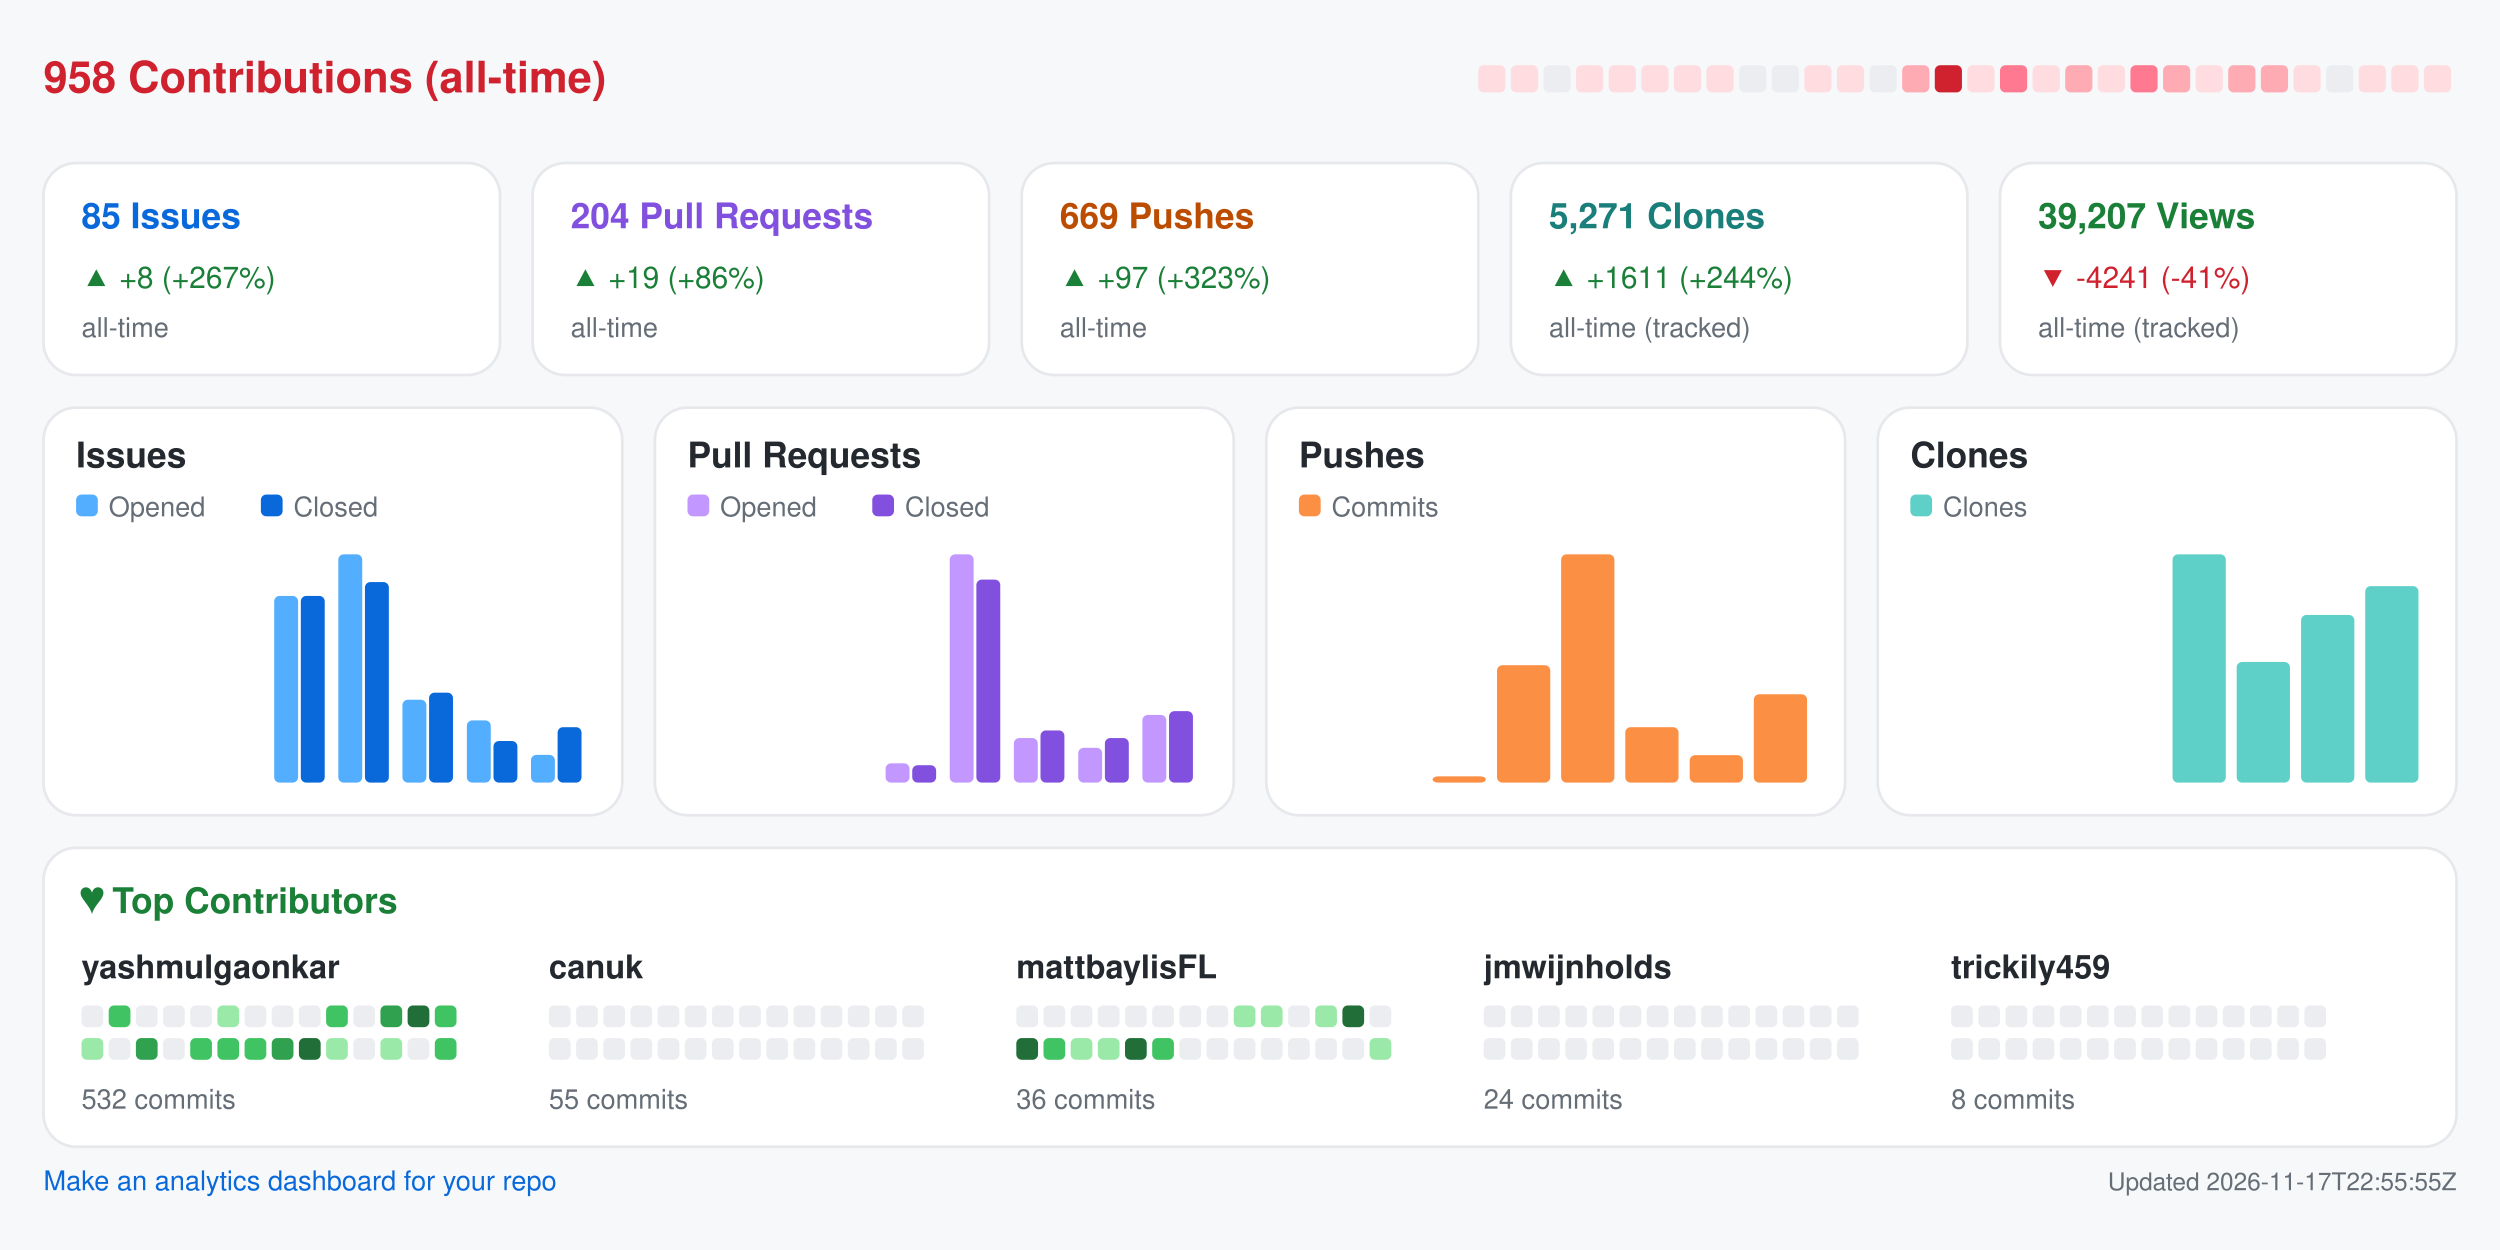
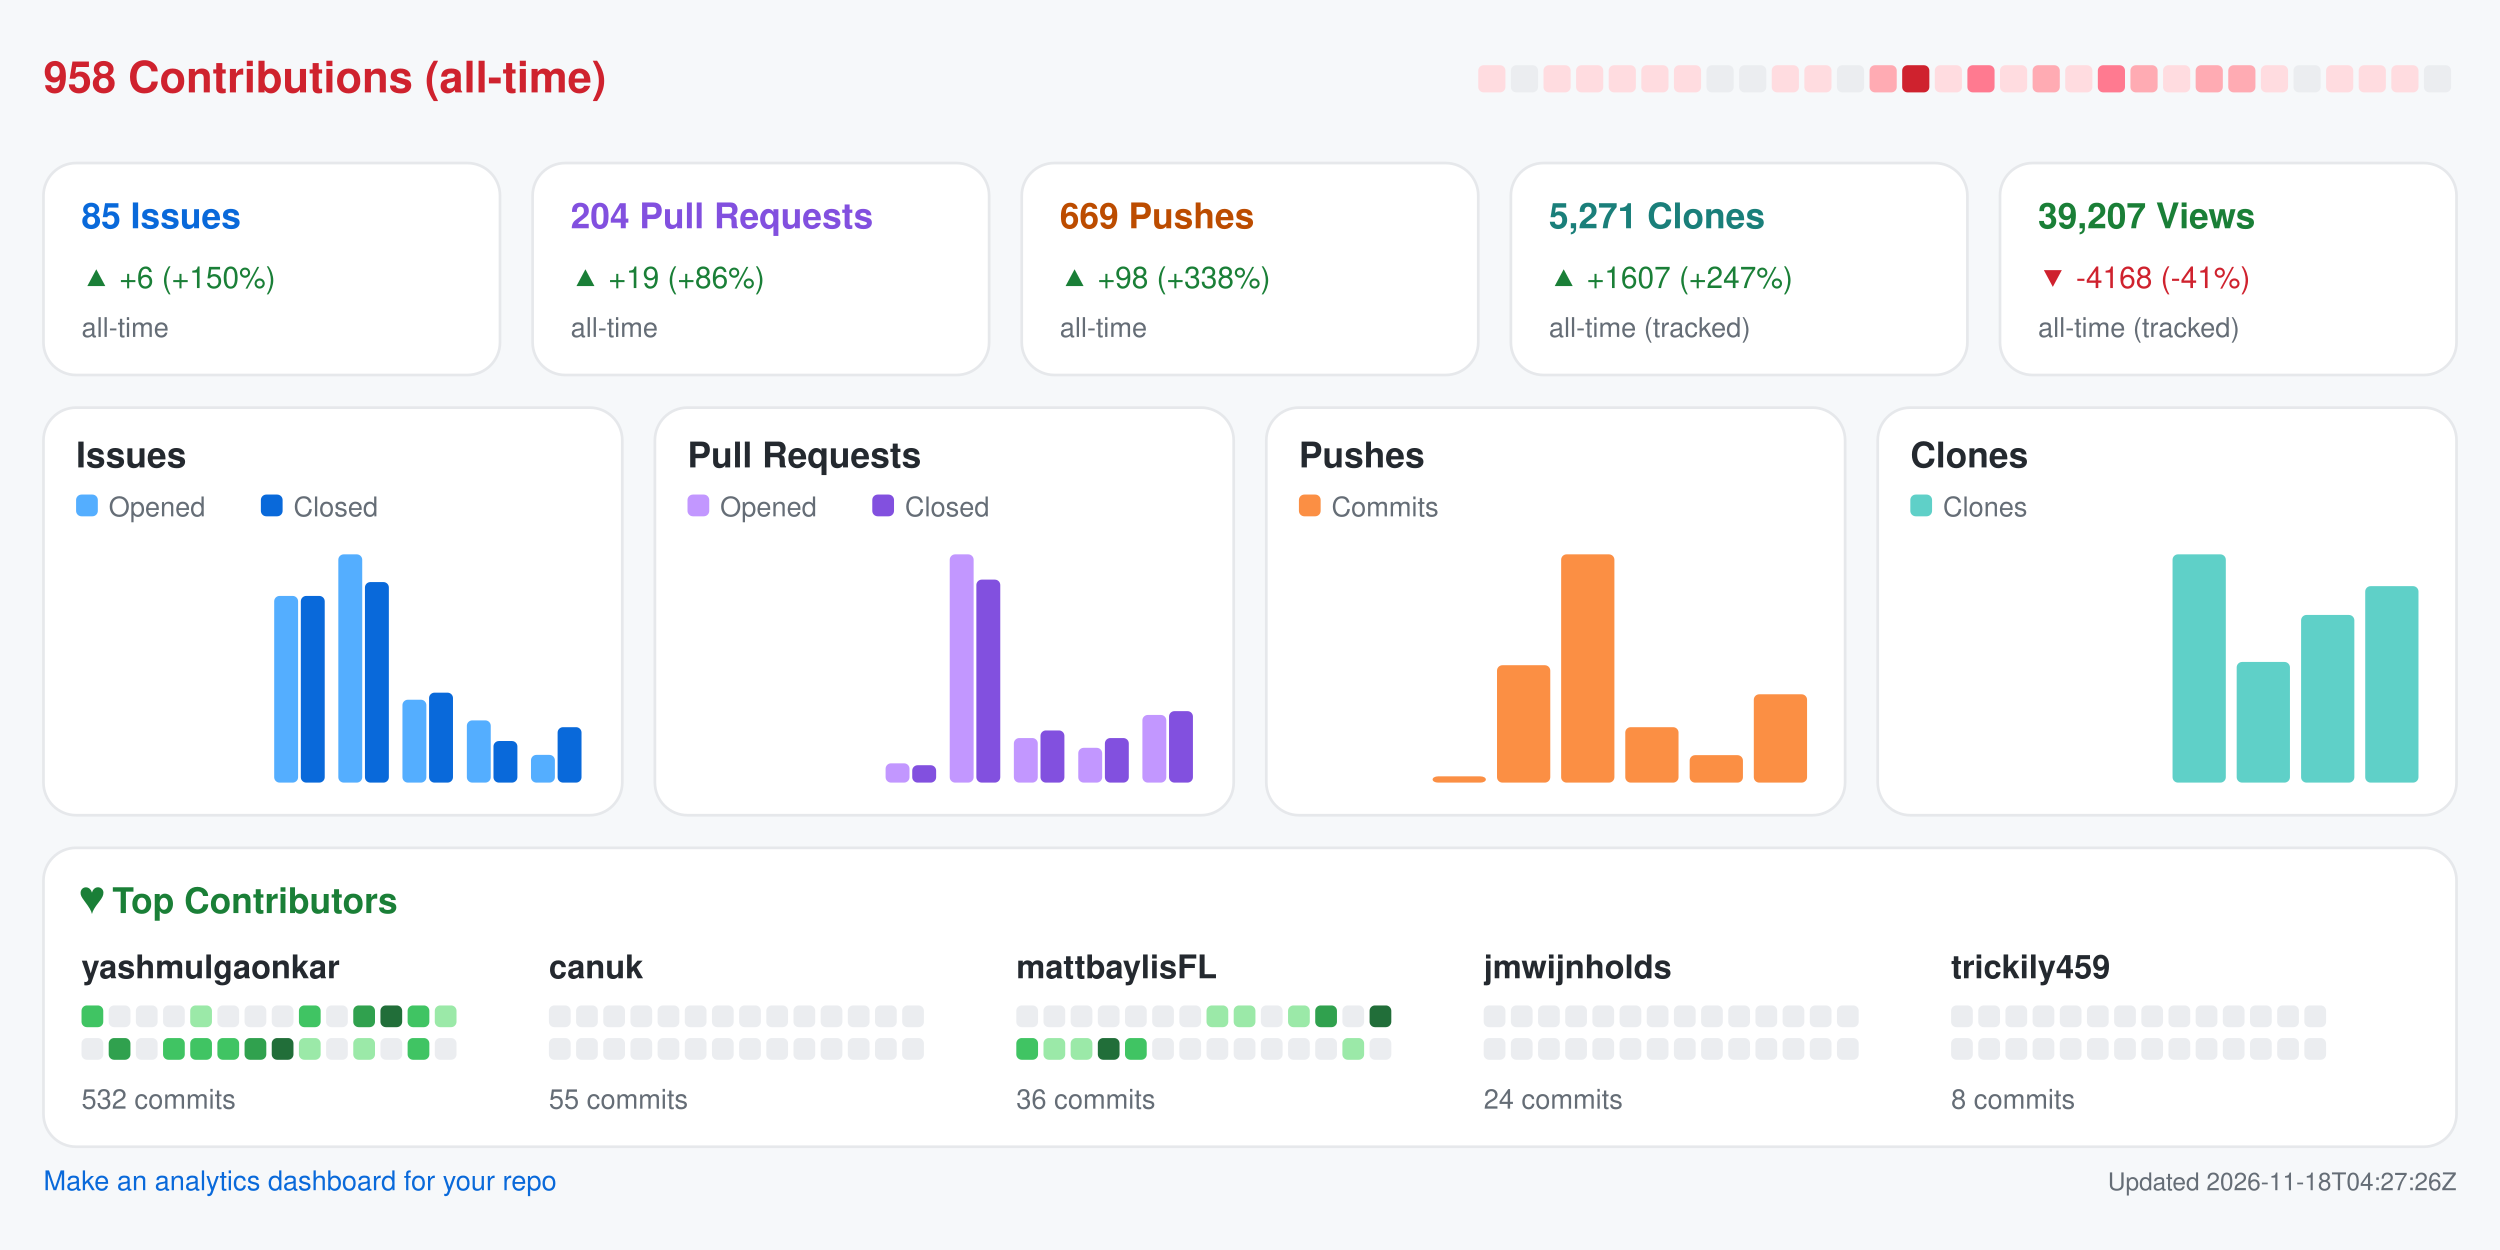
<svg xmlns="http://www.w3.org/2000/svg" width="920" height="460" viewBox="0 0 920 460" role="img" aria-label="Repository analytics for yashmulgaonkar/FlightScnr_Pi">
  <rect x="0.0" y="0.0" width="920.0" height="460.0" rx="0" fill="#f6f8fa" />
  <text x="16.0" y="34.0" fill="#cf222e" font-size="16" font-family="-apple-system,BlinkMacSystemFont,Segoe UI,Helvetica,Arial,sans-serif" font-weight="600" text-anchor="start">958 Contributions (all-time)</text>
  <rect x="544.0" y="24.0" width="10.0" height="10.0" rx="2" fill="#ffdce0" />
-   <rect x="556.0" y="24.0" width="10.0" height="10.0" rx="2" fill="#ffdce0" />
-   <rect x="568.0" y="24.0" width="10.0" height="10.0" rx="2" fill="#ebedf0" />
+   <rect x="556.0" y="24.0" width="10.0" height="10.0" rx="2" fill="#ebedf0" />
+   <rect x="568.0" y="24.0" width="10.0" height="10.0" rx="2" fill="#ffdce0" />
  <rect x="580.0" y="24.0" width="10.0" height="10.0" rx="2" fill="#ffdce0" />
  <rect x="592.0" y="24.0" width="10.0" height="10.0" rx="2" fill="#ffdce0" />
  <rect x="604.0" y="24.0" width="10.0" height="10.0" rx="2" fill="#ffdce0" />
  <rect x="616.0" y="24.0" width="10.0" height="10.0" rx="2" fill="#ffdce0" />
-   <rect x="628.0" y="24.0" width="10.0" height="10.0" rx="2" fill="#ffdce0" />
+   <rect x="628.0" y="24.0" width="10.0" height="10.0" rx="2" fill="#ebedf0" />
  <rect x="640.0" y="24.0" width="10.0" height="10.0" rx="2" fill="#ebedf0" />
-   <rect x="652.0" y="24.0" width="10.0" height="10.0" rx="2" fill="#ebedf0" />
+   <rect x="652.0" y="24.0" width="10.0" height="10.0" rx="2" fill="#ffdce0" />
  <rect x="664.0" y="24.0" width="10.0" height="10.0" rx="2" fill="#ffdce0" />
-   <rect x="676.0" y="24.0" width="10.0" height="10.0" rx="2" fill="#ffdce0" />
-   <rect x="688.0" y="24.0" width="10.0" height="10.0" rx="2" fill="#ebedf0" />
-   <rect x="700.0" y="24.0" width="10.0" height="10.0" rx="2" fill="#ffabb3" />
-   <rect x="712.0" y="24.0" width="10.0" height="10.0" rx="2" fill="#cf222e" />
-   <rect x="724.0" y="24.0" width="10.0" height="10.0" rx="2" fill="#ffdce0" />
-   <rect x="736.0" y="24.0" width="10.0" height="10.0" rx="2" fill="#ff7a90" />
-   <rect x="748.0" y="24.0" width="10.0" height="10.0" rx="2" fill="#ffdce0" />
-   <rect x="760.0" y="24.0" width="10.0" height="10.0" rx="2" fill="#ffabb3" />
-   <rect x="772.0" y="24.0" width="10.0" height="10.0" rx="2" fill="#ffdce0" />
-   <rect x="784.0" y="24.0" width="10.0" height="10.0" rx="2" fill="#ff7a90" />
-   <rect x="796.0" y="24.0" width="10.0" height="10.0" rx="2" fill="#ffabb3" />
-   <rect x="808.0" y="24.0" width="10.0" height="10.0" rx="2" fill="#ffdce0" />
+   <rect x="676.0" y="24.0" width="10.0" height="10.0" rx="2" fill="#ebedf0" />
+   <rect x="688.0" y="24.0" width="10.0" height="10.0" rx="2" fill="#ffabb3" />
+   <rect x="700.0" y="24.0" width="10.0" height="10.0" rx="2" fill="#cf222e" />
+   <rect x="712.0" y="24.0" width="10.0" height="10.0" rx="2" fill="#ffdce0" />
+   <rect x="724.0" y="24.0" width="10.0" height="10.0" rx="2" fill="#ff7a90" />
+   <rect x="736.0" y="24.0" width="10.0" height="10.0" rx="2" fill="#ffdce0" />
+   <rect x="748.0" y="24.0" width="10.0" height="10.0" rx="2" fill="#ffabb3" />
+   <rect x="760.0" y="24.0" width="10.0" height="10.0" rx="2" fill="#ffdce0" />
+   <rect x="772.0" y="24.0" width="10.0" height="10.0" rx="2" fill="#ff7a90" />
+   <rect x="784.0" y="24.0" width="10.0" height="10.0" rx="2" fill="#ffabb3" />
+   <rect x="796.0" y="24.0" width="10.0" height="10.0" rx="2" fill="#ffdce0" />
+   <rect x="808.0" y="24.0" width="10.0" height="10.0" rx="2" fill="#ffabb3" />
  <rect x="820.0" y="24.0" width="10.0" height="10.0" rx="2" fill="#ffabb3" />
-   <rect x="832.0" y="24.0" width="10.0" height="10.0" rx="2" fill="#ffabb3" />
-   <rect x="844.0" y="24.0" width="10.0" height="10.0" rx="2" fill="#ffdce0" />
-   <rect x="856.0" y="24.0" width="10.0" height="10.0" rx="2" fill="#ebedf0" />
+   <rect x="832.0" y="24.0" width="10.0" height="10.0" rx="2" fill="#ffdce0" />
+   <rect x="844.0" y="24.0" width="10.0" height="10.0" rx="2" fill="#ebedf0" />
+   <rect x="856.0" y="24.0" width="10.0" height="10.0" rx="2" fill="#ffdce0" />
  <rect x="868.0" y="24.0" width="10.0" height="10.0" rx="2" fill="#ffdce0" />
  <rect x="880.0" y="24.0" width="10.0" height="10.0" rx="2" fill="#ffdce0" />
-   <rect x="892.0" y="24.0" width="10.0" height="10.0" rx="2" fill="#ffdce0" />
+   <rect x="892.0" y="24.0" width="10.0" height="10.0" rx="2" fill="#ebedf0" />
  <rect x="16.0" y="60.0" width="168.0" height="78.0" rx="12" fill="#ffffff" stroke="#e6e8eb" />
  <text x="30.0" y="84.0" fill="#0969da" font-size="13" font-family="-apple-system,BlinkMacSystemFont,Segoe UI,Helvetica,Arial,sans-serif" font-weight="600" text-anchor="start">85 Issues</text>
-   <text x="30.0" y="106.0" fill="#1a7f37" font-size="11" font-family="-apple-system,BlinkMacSystemFont,Segoe UI,Helvetica,Arial,sans-serif" font-weight="400" text-anchor="start">▲ +8 (+267%)</text>
+   <text x="30.0" y="106.0" fill="#1a7f37" font-size="11" font-family="-apple-system,BlinkMacSystemFont,Segoe UI,Helvetica,Arial,sans-serif" font-weight="400" text-anchor="start">▲ +6 (+150%)</text>
  <text x="30.0" y="124.0" fill="#656d76" font-size="10" font-family="-apple-system,BlinkMacSystemFont,Segoe UI,Helvetica,Arial,sans-serif" font-weight="400" text-anchor="start">all-time</text>
  <rect x="196.0" y="60.0" width="168.0" height="78.0" rx="12" fill="#ffffff" stroke="#e6e8eb" />
  <text x="210.0" y="84.0" fill="#8250df" font-size="13" font-family="-apple-system,BlinkMacSystemFont,Segoe UI,Helvetica,Arial,sans-serif" font-weight="600" text-anchor="start">204 Pull Requests</text>
  <text x="210.0" y="106.0" fill="#1a7f37" font-size="11" font-family="-apple-system,BlinkMacSystemFont,Segoe UI,Helvetica,Arial,sans-serif" font-weight="400" text-anchor="start">▲ +19 (+86%)</text>
  <text x="210.0" y="124.0" fill="#656d76" font-size="10" font-family="-apple-system,BlinkMacSystemFont,Segoe UI,Helvetica,Arial,sans-serif" font-weight="400" text-anchor="start">all-time</text>
  <rect x="376.0" y="60.0" width="168.0" height="78.0" rx="12" fill="#ffffff" stroke="#e6e8eb" />
  <text x="390.0" y="84.0" fill="#bc4c00" font-size="13" font-family="-apple-system,BlinkMacSystemFont,Segoe UI,Helvetica,Arial,sans-serif" font-weight="600" text-anchor="start">669 Pushes</text>
-   <text x="390.0" y="106.0" fill="#1a7f37" font-size="11" font-family="-apple-system,BlinkMacSystemFont,Segoe UI,Helvetica,Arial,sans-serif" font-weight="400" text-anchor="start">▲ +97 (+323%)</text>
+   <text x="390.0" y="106.0" fill="#1a7f37" font-size="11" font-family="-apple-system,BlinkMacSystemFont,Segoe UI,Helvetica,Arial,sans-serif" font-weight="400" text-anchor="start">▲ +98 (+338%)</text>
  <text x="390.0" y="124.0" fill="#656d76" font-size="10" font-family="-apple-system,BlinkMacSystemFont,Segoe UI,Helvetica,Arial,sans-serif" font-weight="400" text-anchor="start">all-time</text>
  <rect x="556.0" y="60.0" width="168.0" height="78.0" rx="12" fill="#ffffff" stroke="#e6e8eb" />
  <text x="570.0" y="84.0" fill="#1a7f7a" font-size="13" font-family="-apple-system,BlinkMacSystemFont,Segoe UI,Helvetica,Arial,sans-serif" font-weight="600" text-anchor="start">5,271 Clones</text>
-   <text x="570.0" y="106.0" fill="#1a7f37" font-size="11" font-family="-apple-system,BlinkMacSystemFont,Segoe UI,Helvetica,Arial,sans-serif" font-weight="400" text-anchor="start">▲ +1611 (+244%)</text>
+   <text x="570.0" y="106.0" fill="#1a7f37" font-size="11" font-family="-apple-system,BlinkMacSystemFont,Segoe UI,Helvetica,Arial,sans-serif" font-weight="400" text-anchor="start">▲ +1607 (+247%)</text>
  <text x="570.0" y="124.0" fill="#656d76" font-size="10" font-family="-apple-system,BlinkMacSystemFont,Segoe UI,Helvetica,Arial,sans-serif" font-weight="400" text-anchor="start">all-time (tracked)</text>
  <rect x="736.0" y="60.0" width="168.0" height="78.0" rx="12" fill="#ffffff" stroke="#e6e8eb" />
  <text x="750.0" y="84.0" fill="#1a7f37" font-size="13" font-family="-apple-system,BlinkMacSystemFont,Segoe UI,Helvetica,Arial,sans-serif" font-weight="600" text-anchor="start">39,207 Views</text>
-   <text x="750.0" y="106.0" fill="#cf222e" font-size="11" font-family="-apple-system,BlinkMacSystemFont,Segoe UI,Helvetica,Arial,sans-serif" font-weight="400" text-anchor="start">▼ -4241 (-41%)</text>
+   <text x="750.0" y="106.0" fill="#cf222e" font-size="11" font-family="-apple-system,BlinkMacSystemFont,Segoe UI,Helvetica,Arial,sans-serif" font-weight="400" text-anchor="start">▼ -4168 (-41%)</text>
  <text x="750.0" y="124.0" fill="#656d76" font-size="10" font-family="-apple-system,BlinkMacSystemFont,Segoe UI,Helvetica,Arial,sans-serif" font-weight="400" text-anchor="start">all-time (tracked)</text>
  <rect x="16.0" y="150.0" width="213.0" height="150.0" rx="12" fill="#ffffff" stroke="#e6e8eb" />
  <text x="28.0" y="172.0" fill="#24292f" font-size="13" font-family="-apple-system,BlinkMacSystemFont,Segoe UI,Helvetica,Arial,sans-serif" font-weight="600" text-anchor="start">Issues</text>
  <rect x="28.0" y="182.0" width="8.0" height="8.0" rx="2" fill="#54aeff" />
  <text x="40.0" y="190.0" fill="#656d76" font-size="10" font-family="-apple-system,BlinkMacSystemFont,Segoe UI,Helvetica,Arial,sans-serif" font-weight="400" text-anchor="start">Opened</text>
  <rect x="96.0" y="182.0" width="8.0" height="8.0" rx="2" fill="#0969da" />
  <text x="108.0" y="190.0" fill="#656d76" font-size="10" font-family="-apple-system,BlinkMacSystemFont,Segoe UI,Helvetica,Arial,sans-serif" font-weight="400" text-anchor="start">Closed</text>
  <rect x="30.0" y="288.0" width="8.8" height="0.0" rx="2" fill="#54aeff" />
  <rect x="39.8" y="288.0" width="8.8" height="0.0" rx="2" fill="#0969da" />
  <rect x="53.6" y="288.0" width="8.8" height="0.0" rx="2" fill="#54aeff" />
  <rect x="63.4" y="288.0" width="8.8" height="0.0" rx="2" fill="#0969da" />
  <rect x="77.2" y="288.0" width="8.8" height="0.0" rx="2" fill="#54aeff" />
  <rect x="87.1" y="288.0" width="8.8" height="0.0" rx="2" fill="#0969da" />
  <rect x="100.9" y="219.3" width="8.8" height="68.7" rx="2" fill="#54aeff" />
  <rect x="110.7" y="219.3" width="8.8" height="68.7" rx="2" fill="#0969da" />
  <rect x="124.5" y="204.0" width="8.8" height="84.0" rx="2" fill="#54aeff" />
  <rect x="134.3" y="214.2" width="8.8" height="73.8" rx="2" fill="#0969da" />
  <rect x="148.1" y="257.5" width="8.8" height="30.5" rx="2" fill="#54aeff" />
  <rect x="157.9" y="254.9" width="8.8" height="33.1" rx="2" fill="#0969da" />
  <rect x="171.8" y="265.1" width="8.8" height="22.9" rx="2" fill="#54aeff" />
  <rect x="181.6" y="272.7" width="8.8" height="15.3" rx="2" fill="#0969da" />
  <rect x="195.4" y="277.8" width="8.8" height="10.2" rx="2" fill="#54aeff" />
  <rect x="205.2" y="267.6" width="8.8" height="20.4" rx="2" fill="#0969da" />
  <rect x="241.0" y="150.0" width="213.0" height="150.0" rx="12" fill="#ffffff" stroke="#e6e8eb" />
  <text x="253.0" y="172.0" fill="#24292f" font-size="13" font-family="-apple-system,BlinkMacSystemFont,Segoe UI,Helvetica,Arial,sans-serif" font-weight="600" text-anchor="start">Pull Requests</text>
  <rect x="253.0" y="182.0" width="8.0" height="8.0" rx="2" fill="#c297ff" />
  <text x="265.0" y="190.0" fill="#656d76" font-size="10" font-family="-apple-system,BlinkMacSystemFont,Segoe UI,Helvetica,Arial,sans-serif" font-weight="400" text-anchor="start">Opened</text>
  <rect x="321.0" y="182.0" width="8.0" height="8.0" rx="2" fill="#8250df" />
  <text x="333.0" y="190.0" fill="#656d76" font-size="10" font-family="-apple-system,BlinkMacSystemFont,Segoe UI,Helvetica,Arial,sans-serif" font-weight="400" text-anchor="start">Closed</text>
  <rect x="255.0" y="288.0" width="8.8" height="0.0" rx="2" fill="#c297ff" />
  <rect x="264.8" y="288.0" width="8.8" height="0.0" rx="2" fill="#8250df" />
  <rect x="278.6" y="288.0" width="8.8" height="0.0" rx="2" fill="#c297ff" />
  <rect x="288.4" y="288.0" width="8.8" height="0.0" rx="2" fill="#8250df" />
  <rect x="302.2" y="288.0" width="8.8" height="0.0" rx="2" fill="#c297ff" />
  <rect x="312.1" y="288.0" width="8.8" height="0.0" rx="2" fill="#8250df" />
  <rect x="325.9" y="280.9" width="8.8" height="7.1" rx="2" fill="#c297ff" />
  <rect x="335.7" y="281.6" width="8.8" height="6.4" rx="2" fill="#8250df" />
  <rect x="349.5" y="204.0" width="8.8" height="84.0" rx="2" fill="#c297ff" />
  <rect x="359.3" y="213.3" width="8.8" height="74.7" rx="2" fill="#8250df" />
  <rect x="373.1" y="271.6" width="8.8" height="16.4" rx="2" fill="#c297ff" />
  <rect x="382.9" y="268.8" width="8.8" height="19.2" rx="2" fill="#8250df" />
  <rect x="396.8" y="275.2" width="8.8" height="12.8" rx="2" fill="#c297ff" />
  <rect x="406.6" y="271.6" width="8.8" height="16.4" rx="2" fill="#8250df" />
  <rect x="420.4" y="263.1" width="8.8" height="24.9" rx="2" fill="#c297ff" />
  <rect x="430.2" y="261.7" width="8.8" height="26.3" rx="2" fill="#8250df" />
  <rect x="466.0" y="150.0" width="213.0" height="150.0" rx="12" fill="#ffffff" stroke="#e6e8eb" />
  <text x="478.0" y="172.0" fill="#24292f" font-size="13" font-family="-apple-system,BlinkMacSystemFont,Segoe UI,Helvetica,Arial,sans-serif" font-weight="600" text-anchor="start">Pushes</text>
  <rect x="478.0" y="182.0" width="8.0" height="8.0" rx="2" fill="#fb8f44" />
  <text x="490.0" y="190.0" fill="#656d76" font-size="10" font-family="-apple-system,BlinkMacSystemFont,Segoe UI,Helvetica,Arial,sans-serif" font-weight="400" text-anchor="start">Commits</text>
  <rect x="480.0" y="288.0" width="19.6" height="0.0" rx="2" fill="#fb8f44" />
  <rect x="503.6" y="288.0" width="19.6" height="0.0" rx="2" fill="#fb8f44" />
  <rect x="527.2" y="285.7" width="19.6" height="2.3" rx="2" fill="#fb8f44" />
  <rect x="550.9" y="244.8" width="19.6" height="43.2" rx="2" fill="#fb8f44" />
  <rect x="574.5" y="204.0" width="19.6" height="84.0" rx="2" fill="#fb8f44" />
  <rect x="598.1" y="267.6" width="19.6" height="20.4" rx="2" fill="#fb8f44" />
  <rect x="621.8" y="277.9" width="19.6" height="10.1" rx="2" fill="#fb8f44" />
  <rect x="645.4" y="255.5" width="19.6" height="32.5" rx="2" fill="#fb8f44" />
  <rect x="691.0" y="150.0" width="213.0" height="150.0" rx="12" fill="#ffffff" stroke="#e6e8eb" />
  <text x="703.0" y="172.0" fill="#24292f" font-size="13" font-family="-apple-system,BlinkMacSystemFont,Segoe UI,Helvetica,Arial,sans-serif" font-weight="600" text-anchor="start">Clones</text>
  <rect x="703.0" y="182.0" width="8.0" height="8.0" rx="2" fill="#5fd0c8" />
  <text x="715.0" y="190.0" fill="#656d76" font-size="10" font-family="-apple-system,BlinkMacSystemFont,Segoe UI,Helvetica,Arial,sans-serif" font-weight="400" text-anchor="start">Clones</text>
  <rect x="705.0" y="288.0" width="19.6" height="0.0" rx="2" fill="#5fd0c8" />
  <rect x="728.6" y="288.0" width="19.6" height="0.0" rx="2" fill="#5fd0c8" />
  <rect x="752.2" y="288.0" width="19.6" height="0.0" rx="2" fill="#5fd0c8" />
  <rect x="775.9" y="288.0" width="19.6" height="0.0" rx="2" fill="#5fd0c8" />
  <rect x="799.5" y="204.0" width="19.6" height="84.0" rx="2" fill="#5fd0c8" />
  <rect x="823.1" y="243.6" width="19.6" height="44.4" rx="2" fill="#5fd0c8" />
  <rect x="846.8" y="226.3" width="19.6" height="61.7" rx="2" fill="#5fd0c8" />
  <rect x="870.4" y="215.7" width="19.6" height="72.3" rx="2" fill="#5fd0c8" />
  <rect x="16.0" y="312.0" width="888.0" height="110.0" rx="12" fill="#ffffff" stroke="#e6e8eb" />
  <text x="30.0" y="336.0" fill="#1a7f37" font-size="13" font-family="-apple-system,BlinkMacSystemFont,Segoe UI,Helvetica,Arial,sans-serif" font-weight="600" text-anchor="start">♥  Top Contributors</text>
  <text x="30.0" y="360.0" fill="#24292f" font-size="12" font-family="-apple-system,BlinkMacSystemFont,Segoe UI,Helvetica,Arial,sans-serif" font-weight="600" text-anchor="start">yashmulgaonkar</text>
-   <rect x="30.0" y="370.0" width="8.0" height="8.0" rx="2" fill="#ebedf0" />
-   <rect x="40.0" y="370.0" width="8.0" height="8.0" rx="2" fill="#40c463" />
+   <rect x="30.0" y="370.0" width="8.0" height="8.0" rx="2" fill="#40c463" />
+   <rect x="40.0" y="370.0" width="8.0" height="8.0" rx="2" fill="#ebedf0" />
  <rect x="50.0" y="370.0" width="8.0" height="8.0" rx="2" fill="#ebedf0" />
  <rect x="60.0" y="370.0" width="8.0" height="8.0" rx="2" fill="#ebedf0" />
-   <rect x="70.0" y="370.0" width="8.0" height="8.0" rx="2" fill="#ebedf0" />
-   <rect x="80.0" y="370.0" width="8.0" height="8.0" rx="2" fill="#9be9a8" />
+   <rect x="70.0" y="370.0" width="8.0" height="8.0" rx="2" fill="#9be9a8" />
+   <rect x="80.0" y="370.0" width="8.0" height="8.0" rx="2" fill="#ebedf0" />
  <rect x="90.0" y="370.0" width="8.0" height="8.0" rx="2" fill="#ebedf0" />
  <rect x="100.0" y="370.0" width="8.0" height="8.0" rx="2" fill="#ebedf0" />
-   <rect x="110.0" y="370.0" width="8.0" height="8.0" rx="2" fill="#ebedf0" />
-   <rect x="120.0" y="370.0" width="8.0" height="8.0" rx="2" fill="#40c463" />
-   <rect x="130.0" y="370.0" width="8.0" height="8.0" rx="2" fill="#ebedf0" />
-   <rect x="140.0" y="370.0" width="8.0" height="8.0" rx="2" fill="#30a14e" />
-   <rect x="150.0" y="370.0" width="8.0" height="8.0" rx="2" fill="#216e39" />
-   <rect x="160.0" y="370.0" width="8.0" height="8.0" rx="2" fill="#40c463" />
-   <rect x="30.0" y="382.0" width="8.0" height="8.0" rx="2" fill="#9be9a8" />
-   <rect x="40.0" y="382.0" width="8.0" height="8.0" rx="2" fill="#ebedf0" />
-   <rect x="50.0" y="382.0" width="8.0" height="8.0" rx="2" fill="#30a14e" />
-   <rect x="60.0" y="382.0" width="8.0" height="8.0" rx="2" fill="#ebedf0" />
+   <rect x="110.0" y="370.0" width="8.0" height="8.0" rx="2" fill="#40c463" />
+   <rect x="120.0" y="370.0" width="8.0" height="8.0" rx="2" fill="#ebedf0" />
+   <rect x="130.0" y="370.0" width="8.0" height="8.0" rx="2" fill="#30a14e" />
+   <rect x="140.0" y="370.0" width="8.0" height="8.0" rx="2" fill="#216e39" />
+   <rect x="150.0" y="370.0" width="8.0" height="8.0" rx="2" fill="#40c463" />
+   <rect x="160.0" y="370.0" width="8.0" height="8.0" rx="2" fill="#9be9a8" />
+   <rect x="30.0" y="382.0" width="8.0" height="8.0" rx="2" fill="#ebedf0" />
+   <rect x="40.0" y="382.0" width="8.0" height="8.0" rx="2" fill="#30a14e" />
+   <rect x="50.0" y="382.0" width="8.0" height="8.0" rx="2" fill="#ebedf0" />
+   <rect x="60.0" y="382.0" width="8.0" height="8.0" rx="2" fill="#40c463" />
  <rect x="70.0" y="382.0" width="8.0" height="8.0" rx="2" fill="#40c463" />
  <rect x="80.0" y="382.0" width="8.0" height="8.0" rx="2" fill="#40c463" />
-   <rect x="90.0" y="382.0" width="8.0" height="8.0" rx="2" fill="#40c463" />
-   <rect x="100.0" y="382.0" width="8.0" height="8.0" rx="2" fill="#30a14e" />
-   <rect x="110.0" y="382.0" width="8.0" height="8.0" rx="2" fill="#216e39" />
-   <rect x="120.0" y="382.0" width="8.0" height="8.0" rx="2" fill="#9be9a8" />
-   <rect x="130.0" y="382.0" width="8.0" height="8.0" rx="2" fill="#ebedf0" />
-   <rect x="140.0" y="382.0" width="8.0" height="8.0" rx="2" fill="#9be9a8" />
-   <rect x="150.0" y="382.0" width="8.0" height="8.0" rx="2" fill="#ebedf0" />
-   <rect x="160.0" y="382.0" width="8.0" height="8.0" rx="2" fill="#40c463" />
+   <rect x="90.0" y="382.0" width="8.0" height="8.0" rx="2" fill="#30a14e" />
+   <rect x="100.0" y="382.0" width="8.0" height="8.0" rx="2" fill="#216e39" />
+   <rect x="110.0" y="382.0" width="8.0" height="8.0" rx="2" fill="#9be9a8" />
+   <rect x="120.0" y="382.0" width="8.0" height="8.0" rx="2" fill="#ebedf0" />
+   <rect x="130.0" y="382.0" width="8.0" height="8.0" rx="2" fill="#9be9a8" />
+   <rect x="140.0" y="382.0" width="8.0" height="8.0" rx="2" fill="#ebedf0" />
+   <rect x="150.0" y="382.0" width="8.0" height="8.0" rx="2" fill="#40c463" />
+   <rect x="160.0" y="382.0" width="8.0" height="8.0" rx="2" fill="#ebedf0" />
  <text x="30.0" y="408.0" fill="#656d76" font-size="10" font-family="-apple-system,BlinkMacSystemFont,Segoe UI,Helvetica,Arial,sans-serif" font-weight="400" text-anchor="start">532 commits</text>
  <text x="202.0" y="360.0" fill="#24292f" font-size="12" font-family="-apple-system,BlinkMacSystemFont,Segoe UI,Helvetica,Arial,sans-serif" font-weight="600" text-anchor="start">canuk</text>
  <rect x="202.0" y="370.0" width="8.0" height="8.0" rx="2" fill="#ebedf0" />
  <rect x="212.0" y="370.0" width="8.0" height="8.0" rx="2" fill="#ebedf0" />
  <rect x="222.0" y="370.0" width="8.0" height="8.0" rx="2" fill="#ebedf0" />
  <rect x="232.0" y="370.0" width="8.0" height="8.0" rx="2" fill="#ebedf0" />
  <rect x="242.0" y="370.0" width="8.0" height="8.0" rx="2" fill="#ebedf0" />
  <rect x="252.0" y="370.0" width="8.0" height="8.0" rx="2" fill="#ebedf0" />
  <rect x="262.0" y="370.0" width="8.0" height="8.0" rx="2" fill="#ebedf0" />
  <rect x="272.0" y="370.0" width="8.0" height="8.0" rx="2" fill="#ebedf0" />
  <rect x="282.0" y="370.0" width="8.0" height="8.0" rx="2" fill="#ebedf0" />
  <rect x="292.0" y="370.0" width="8.0" height="8.0" rx="2" fill="#ebedf0" />
  <rect x="302.0" y="370.0" width="8.0" height="8.0" rx="2" fill="#ebedf0" />
  <rect x="312.0" y="370.0" width="8.0" height="8.0" rx="2" fill="#ebedf0" />
  <rect x="322.0" y="370.0" width="8.0" height="8.0" rx="2" fill="#ebedf0" />
  <rect x="332.0" y="370.0" width="8.0" height="8.0" rx="2" fill="#ebedf0" />
  <rect x="202.0" y="382.0" width="8.0" height="8.0" rx="2" fill="#ebedf0" />
  <rect x="212.0" y="382.0" width="8.0" height="8.0" rx="2" fill="#ebedf0" />
  <rect x="222.0" y="382.0" width="8.0" height="8.0" rx="2" fill="#ebedf0" />
  <rect x="232.0" y="382.0" width="8.0" height="8.0" rx="2" fill="#ebedf0" />
  <rect x="242.0" y="382.0" width="8.0" height="8.0" rx="2" fill="#ebedf0" />
  <rect x="252.0" y="382.0" width="8.0" height="8.0" rx="2" fill="#ebedf0" />
  <rect x="262.0" y="382.0" width="8.0" height="8.0" rx="2" fill="#ebedf0" />
  <rect x="272.0" y="382.0" width="8.0" height="8.0" rx="2" fill="#ebedf0" />
  <rect x="282.0" y="382.0" width="8.0" height="8.0" rx="2" fill="#ebedf0" />
  <rect x="292.0" y="382.0" width="8.0" height="8.0" rx="2" fill="#ebedf0" />
  <rect x="302.0" y="382.0" width="8.0" height="8.0" rx="2" fill="#ebedf0" />
  <rect x="312.0" y="382.0" width="8.0" height="8.0" rx="2" fill="#ebedf0" />
  <rect x="322.0" y="382.0" width="8.0" height="8.0" rx="2" fill="#ebedf0" />
  <rect x="332.0" y="382.0" width="8.0" height="8.0" rx="2" fill="#ebedf0" />
  <text x="202.0" y="408.0" fill="#656d76" font-size="10" font-family="-apple-system,BlinkMacSystemFont,Segoe UI,Helvetica,Arial,sans-serif" font-weight="400" text-anchor="start">55 commits</text>
  <text x="374.0" y="360.0" fill="#24292f" font-size="12" font-family="-apple-system,BlinkMacSystemFont,Segoe UI,Helvetica,Arial,sans-serif" font-weight="600" text-anchor="start">mattbaylisFL</text>
  <rect x="374.0" y="370.0" width="8.0" height="8.0" rx="2" fill="#ebedf0" />
  <rect x="384.0" y="370.0" width="8.0" height="8.0" rx="2" fill="#ebedf0" />
  <rect x="394.0" y="370.0" width="8.0" height="8.0" rx="2" fill="#ebedf0" />
  <rect x="404.0" y="370.0" width="8.0" height="8.0" rx="2" fill="#ebedf0" />
  <rect x="414.0" y="370.0" width="8.0" height="8.0" rx="2" fill="#ebedf0" />
  <rect x="424.0" y="370.0" width="8.0" height="8.0" rx="2" fill="#ebedf0" />
  <rect x="434.0" y="370.0" width="8.0" height="8.0" rx="2" fill="#ebedf0" />
-   <rect x="444.0" y="370.0" width="8.0" height="8.0" rx="2" fill="#ebedf0" />
+   <rect x="444.0" y="370.0" width="8.0" height="8.0" rx="2" fill="#9be9a8" />
  <rect x="454.0" y="370.0" width="8.0" height="8.0" rx="2" fill="#9be9a8" />
-   <rect x="464.0" y="370.0" width="8.0" height="8.0" rx="2" fill="#9be9a8" />
-   <rect x="474.0" y="370.0" width="8.0" height="8.0" rx="2" fill="#ebedf0" />
-   <rect x="484.0" y="370.0" width="8.0" height="8.0" rx="2" fill="#9be9a8" />
-   <rect x="494.0" y="370.0" width="8.0" height="8.0" rx="2" fill="#216e39" />
-   <rect x="504.0" y="370.0" width="8.0" height="8.0" rx="2" fill="#ebedf0" />
-   <rect x="374.0" y="382.0" width="8.0" height="8.0" rx="2" fill="#216e39" />
-   <rect x="384.0" y="382.0" width="8.0" height="8.0" rx="2" fill="#40c463" />
+   <rect x="464.0" y="370.0" width="8.0" height="8.0" rx="2" fill="#ebedf0" />
+   <rect x="474.0" y="370.0" width="8.0" height="8.0" rx="2" fill="#9be9a8" />
+   <rect x="484.0" y="370.0" width="8.0" height="8.0" rx="2" fill="#30a14e" />
+   <rect x="494.0" y="370.0" width="8.0" height="8.0" rx="2" fill="#ebedf0" />
+   <rect x="504.0" y="370.0" width="8.0" height="8.0" rx="2" fill="#216e39" />
+   <rect x="374.0" y="382.0" width="8.0" height="8.0" rx="2" fill="#40c463" />
+   <rect x="384.0" y="382.0" width="8.0" height="8.0" rx="2" fill="#9be9a8" />
  <rect x="394.0" y="382.0" width="8.0" height="8.0" rx="2" fill="#9be9a8" />
-   <rect x="404.0" y="382.0" width="8.0" height="8.0" rx="2" fill="#9be9a8" />
-   <rect x="414.0" y="382.0" width="8.0" height="8.0" rx="2" fill="#216e39" />
-   <rect x="424.0" y="382.0" width="8.0" height="8.0" rx="2" fill="#40c463" />
+   <rect x="404.0" y="382.0" width="8.0" height="8.0" rx="2" fill="#216e39" />
+   <rect x="414.0" y="382.0" width="8.0" height="8.0" rx="2" fill="#40c463" />
+   <rect x="424.0" y="382.0" width="8.0" height="8.0" rx="2" fill="#ebedf0" />
  <rect x="434.0" y="382.0" width="8.0" height="8.0" rx="2" fill="#ebedf0" />
  <rect x="444.0" y="382.0" width="8.0" height="8.0" rx="2" fill="#ebedf0" />
  <rect x="454.0" y="382.0" width="8.0" height="8.0" rx="2" fill="#ebedf0" />
  <rect x="464.0" y="382.0" width="8.0" height="8.0" rx="2" fill="#ebedf0" />
  <rect x="474.0" y="382.0" width="8.0" height="8.0" rx="2" fill="#ebedf0" />
  <rect x="484.0" y="382.0" width="8.0" height="8.0" rx="2" fill="#ebedf0" />
-   <rect x="494.0" y="382.0" width="8.0" height="8.0" rx="2" fill="#ebedf0" />
-   <rect x="504.0" y="382.0" width="8.0" height="8.0" rx="2" fill="#9be9a8" />
+   <rect x="494.0" y="382.0" width="8.0" height="8.0" rx="2" fill="#9be9a8" />
+   <rect x="504.0" y="382.0" width="8.0" height="8.0" rx="2" fill="#ebedf0" />
  <text x="374.0" y="408.0" fill="#656d76" font-size="10" font-family="-apple-system,BlinkMacSystemFont,Segoe UI,Helvetica,Arial,sans-serif" font-weight="400" text-anchor="start">36 commits</text>
  <text x="546.0" y="360.0" fill="#24292f" font-size="12" font-family="-apple-system,BlinkMacSystemFont,Segoe UI,Helvetica,Arial,sans-serif" font-weight="600" text-anchor="start">jmwijnholds</text>
  <rect x="546.0" y="370.0" width="8.0" height="8.0" rx="2" fill="#ebedf0" />
  <rect x="556.0" y="370.0" width="8.0" height="8.0" rx="2" fill="#ebedf0" />
  <rect x="566.0" y="370.0" width="8.0" height="8.0" rx="2" fill="#ebedf0" />
  <rect x="576.0" y="370.0" width="8.0" height="8.0" rx="2" fill="#ebedf0" />
  <rect x="586.0" y="370.0" width="8.0" height="8.0" rx="2" fill="#ebedf0" />
  <rect x="596.0" y="370.0" width="8.0" height="8.0" rx="2" fill="#ebedf0" />
  <rect x="606.0" y="370.0" width="8.0" height="8.0" rx="2" fill="#ebedf0" />
  <rect x="616.0" y="370.0" width="8.0" height="8.0" rx="2" fill="#ebedf0" />
  <rect x="626.0" y="370.0" width="8.0" height="8.0" rx="2" fill="#ebedf0" />
  <rect x="636.0" y="370.0" width="8.0" height="8.0" rx="2" fill="#ebedf0" />
  <rect x="646.0" y="370.0" width="8.0" height="8.0" rx="2" fill="#ebedf0" />
  <rect x="656.0" y="370.0" width="8.0" height="8.0" rx="2" fill="#ebedf0" />
  <rect x="666.0" y="370.0" width="8.0" height="8.0" rx="2" fill="#ebedf0" />
  <rect x="676.0" y="370.0" width="8.0" height="8.0" rx="2" fill="#ebedf0" />
  <rect x="546.0" y="382.0" width="8.0" height="8.0" rx="2" fill="#ebedf0" />
  <rect x="556.0" y="382.0" width="8.0" height="8.0" rx="2" fill="#ebedf0" />
  <rect x="566.0" y="382.0" width="8.0" height="8.0" rx="2" fill="#ebedf0" />
  <rect x="576.0" y="382.0" width="8.0" height="8.0" rx="2" fill="#ebedf0" />
  <rect x="586.0" y="382.0" width="8.0" height="8.0" rx="2" fill="#ebedf0" />
  <rect x="596.0" y="382.0" width="8.0" height="8.0" rx="2" fill="#ebedf0" />
  <rect x="606.0" y="382.0" width="8.0" height="8.0" rx="2" fill="#ebedf0" />
  <rect x="616.0" y="382.0" width="8.0" height="8.0" rx="2" fill="#ebedf0" />
  <rect x="626.0" y="382.0" width="8.0" height="8.0" rx="2" fill="#ebedf0" />
  <rect x="636.0" y="382.0" width="8.0" height="8.0" rx="2" fill="#ebedf0" />
  <rect x="646.0" y="382.0" width="8.0" height="8.0" rx="2" fill="#ebedf0" />
  <rect x="656.0" y="382.0" width="8.0" height="8.0" rx="2" fill="#ebedf0" />
  <rect x="666.0" y="382.0" width="8.0" height="8.0" rx="2" fill="#ebedf0" />
  <rect x="676.0" y="382.0" width="8.0" height="8.0" rx="2" fill="#ebedf0" />
  <text x="546.0" y="408.0" fill="#656d76" font-size="10" font-family="-apple-system,BlinkMacSystemFont,Segoe UI,Helvetica,Arial,sans-serif" font-weight="400" text-anchor="start">24 commits</text>
  <text x="718.0" y="360.0" fill="#24292f" font-size="12" font-family="-apple-system,BlinkMacSystemFont,Segoe UI,Helvetica,Arial,sans-serif" font-weight="600" text-anchor="start">trickily459</text>
  <rect x="718.0" y="370.0" width="8.0" height="8.0" rx="2" fill="#ebedf0" />
  <rect x="728.0" y="370.0" width="8.0" height="8.0" rx="2" fill="#ebedf0" />
  <rect x="738.0" y="370.0" width="8.0" height="8.0" rx="2" fill="#ebedf0" />
  <rect x="748.0" y="370.0" width="8.0" height="8.0" rx="2" fill="#ebedf0" />
  <rect x="758.0" y="370.0" width="8.0" height="8.0" rx="2" fill="#ebedf0" />
  <rect x="768.0" y="370.0" width="8.0" height="8.0" rx="2" fill="#ebedf0" />
  <rect x="778.0" y="370.0" width="8.0" height="8.0" rx="2" fill="#ebedf0" />
  <rect x="788.0" y="370.0" width="8.0" height="8.0" rx="2" fill="#ebedf0" />
  <rect x="798.0" y="370.0" width="8.0" height="8.0" rx="2" fill="#ebedf0" />
  <rect x="808.0" y="370.0" width="8.0" height="8.0" rx="2" fill="#ebedf0" />
  <rect x="818.0" y="370.0" width="8.0" height="8.0" rx="2" fill="#ebedf0" />
  <rect x="828.0" y="370.0" width="8.0" height="8.0" rx="2" fill="#ebedf0" />
  <rect x="838.0" y="370.0" width="8.0" height="8.0" rx="2" fill="#ebedf0" />
  <rect x="848.0" y="370.0" width="8.0" height="8.0" rx="2" fill="#ebedf0" />
  <rect x="718.0" y="382.0" width="8.0" height="8.0" rx="2" fill="#ebedf0" />
  <rect x="728.0" y="382.0" width="8.0" height="8.0" rx="2" fill="#ebedf0" />
  <rect x="738.0" y="382.0" width="8.0" height="8.0" rx="2" fill="#ebedf0" />
  <rect x="748.0" y="382.0" width="8.0" height="8.0" rx="2" fill="#ebedf0" />
  <rect x="758.0" y="382.0" width="8.0" height="8.0" rx="2" fill="#ebedf0" />
  <rect x="768.0" y="382.0" width="8.0" height="8.0" rx="2" fill="#ebedf0" />
  <rect x="778.0" y="382.0" width="8.0" height="8.0" rx="2" fill="#ebedf0" />
  <rect x="788.0" y="382.0" width="8.0" height="8.0" rx="2" fill="#ebedf0" />
  <rect x="798.0" y="382.0" width="8.0" height="8.0" rx="2" fill="#ebedf0" />
  <rect x="808.0" y="382.0" width="8.0" height="8.0" rx="2" fill="#ebedf0" />
  <rect x="818.0" y="382.0" width="8.0" height="8.0" rx="2" fill="#ebedf0" />
  <rect x="828.0" y="382.0" width="8.0" height="8.0" rx="2" fill="#ebedf0" />
  <rect x="838.0" y="382.0" width="8.0" height="8.0" rx="2" fill="#ebedf0" />
  <rect x="848.0" y="382.0" width="8.0" height="8.0" rx="2" fill="#ebedf0" />
  <text x="718.0" y="408.0" fill="#656d76" font-size="10" font-family="-apple-system,BlinkMacSystemFont,Segoe UI,Helvetica,Arial,sans-serif" font-weight="400" text-anchor="start">8 commits</text>
  <a href="https://github.com/yashmulgaonkar/repo-analytics" target="_blank" rel="noopener noreferrer">
    <text x="16.0" y="438.0" fill="#0969da" font-size="10" font-family="-apple-system,BlinkMacSystemFont,Segoe UI,Helvetica,Arial,sans-serif" font-weight="400" text-anchor="start">Make an analytics dashboard for your repo</text>
  </a>
-   <text x="904.0" y="438.0" fill="#656d76" font-size="9" font-family="-apple-system,BlinkMacSystemFont,Segoe UI,Helvetica,Arial,sans-serif" font-weight="400" text-anchor="end">Updated 2026-11-17T22:55:55Z</text>
+   <text x="904.0" y="438.0" fill="#656d76" font-size="9" font-family="-apple-system,BlinkMacSystemFont,Segoe UI,Helvetica,Arial,sans-serif" font-weight="400" text-anchor="end">Updated 2026-11-18T04:27:26Z</text>
</svg>
